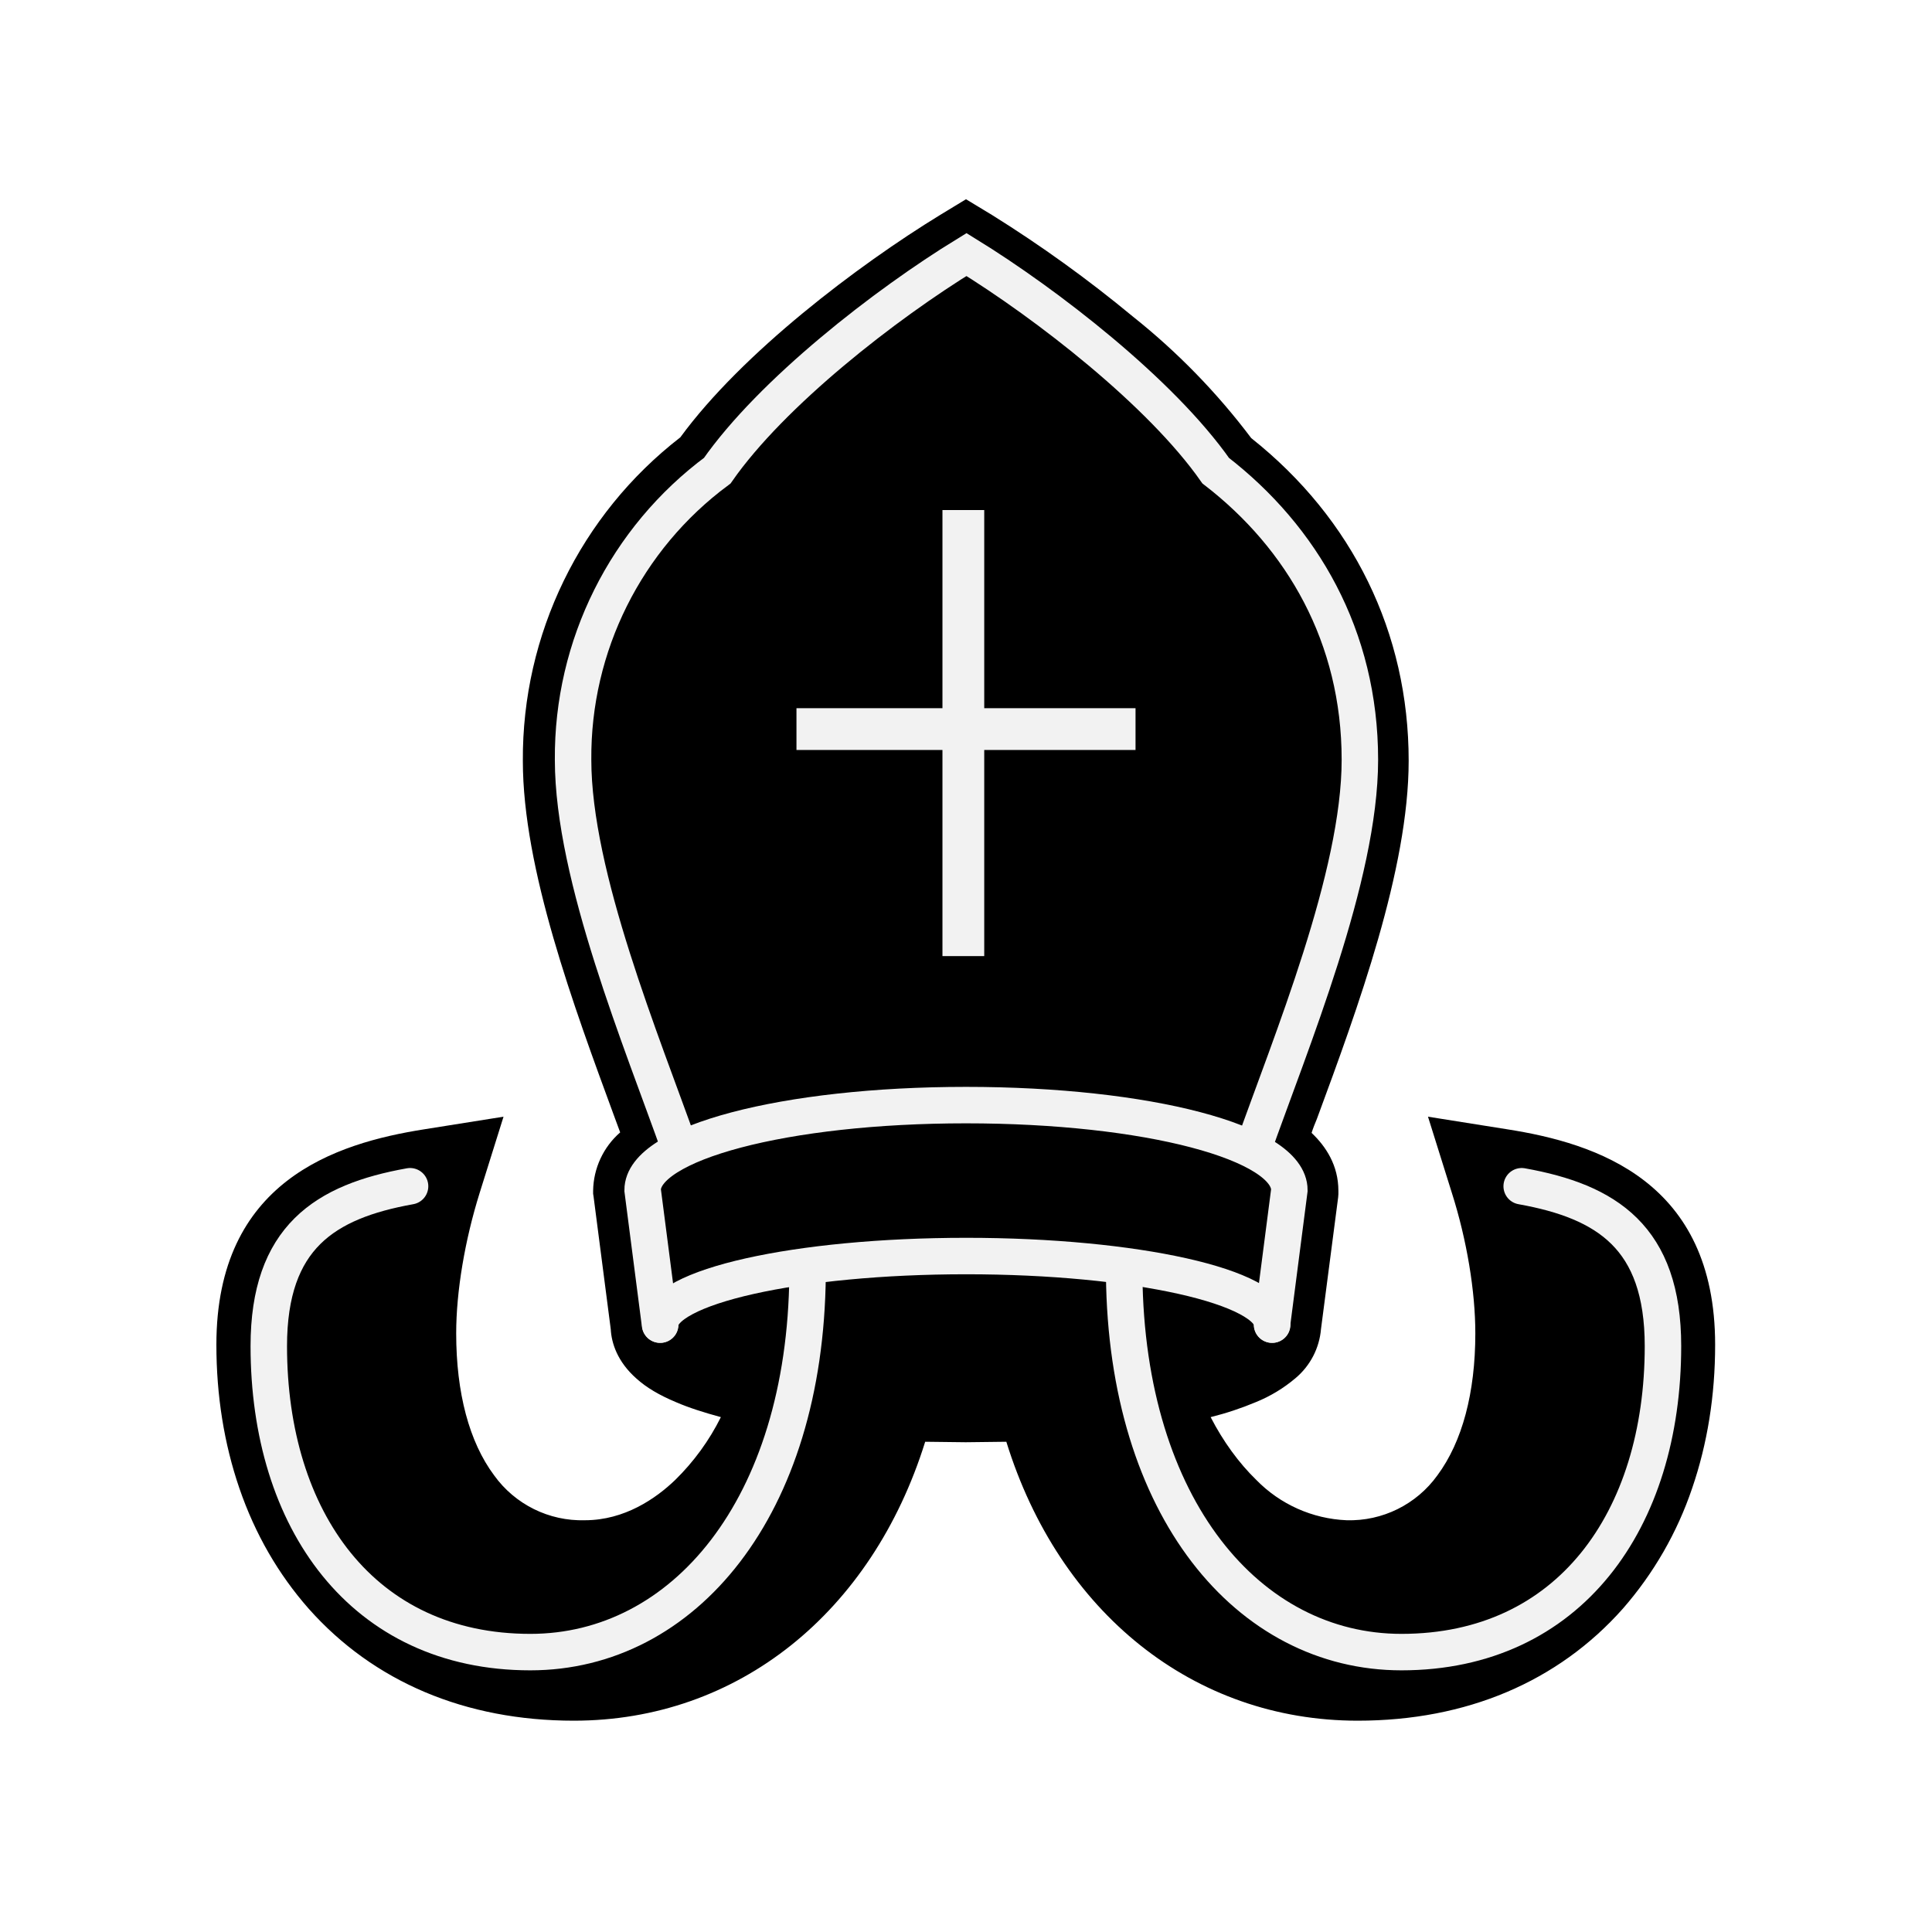
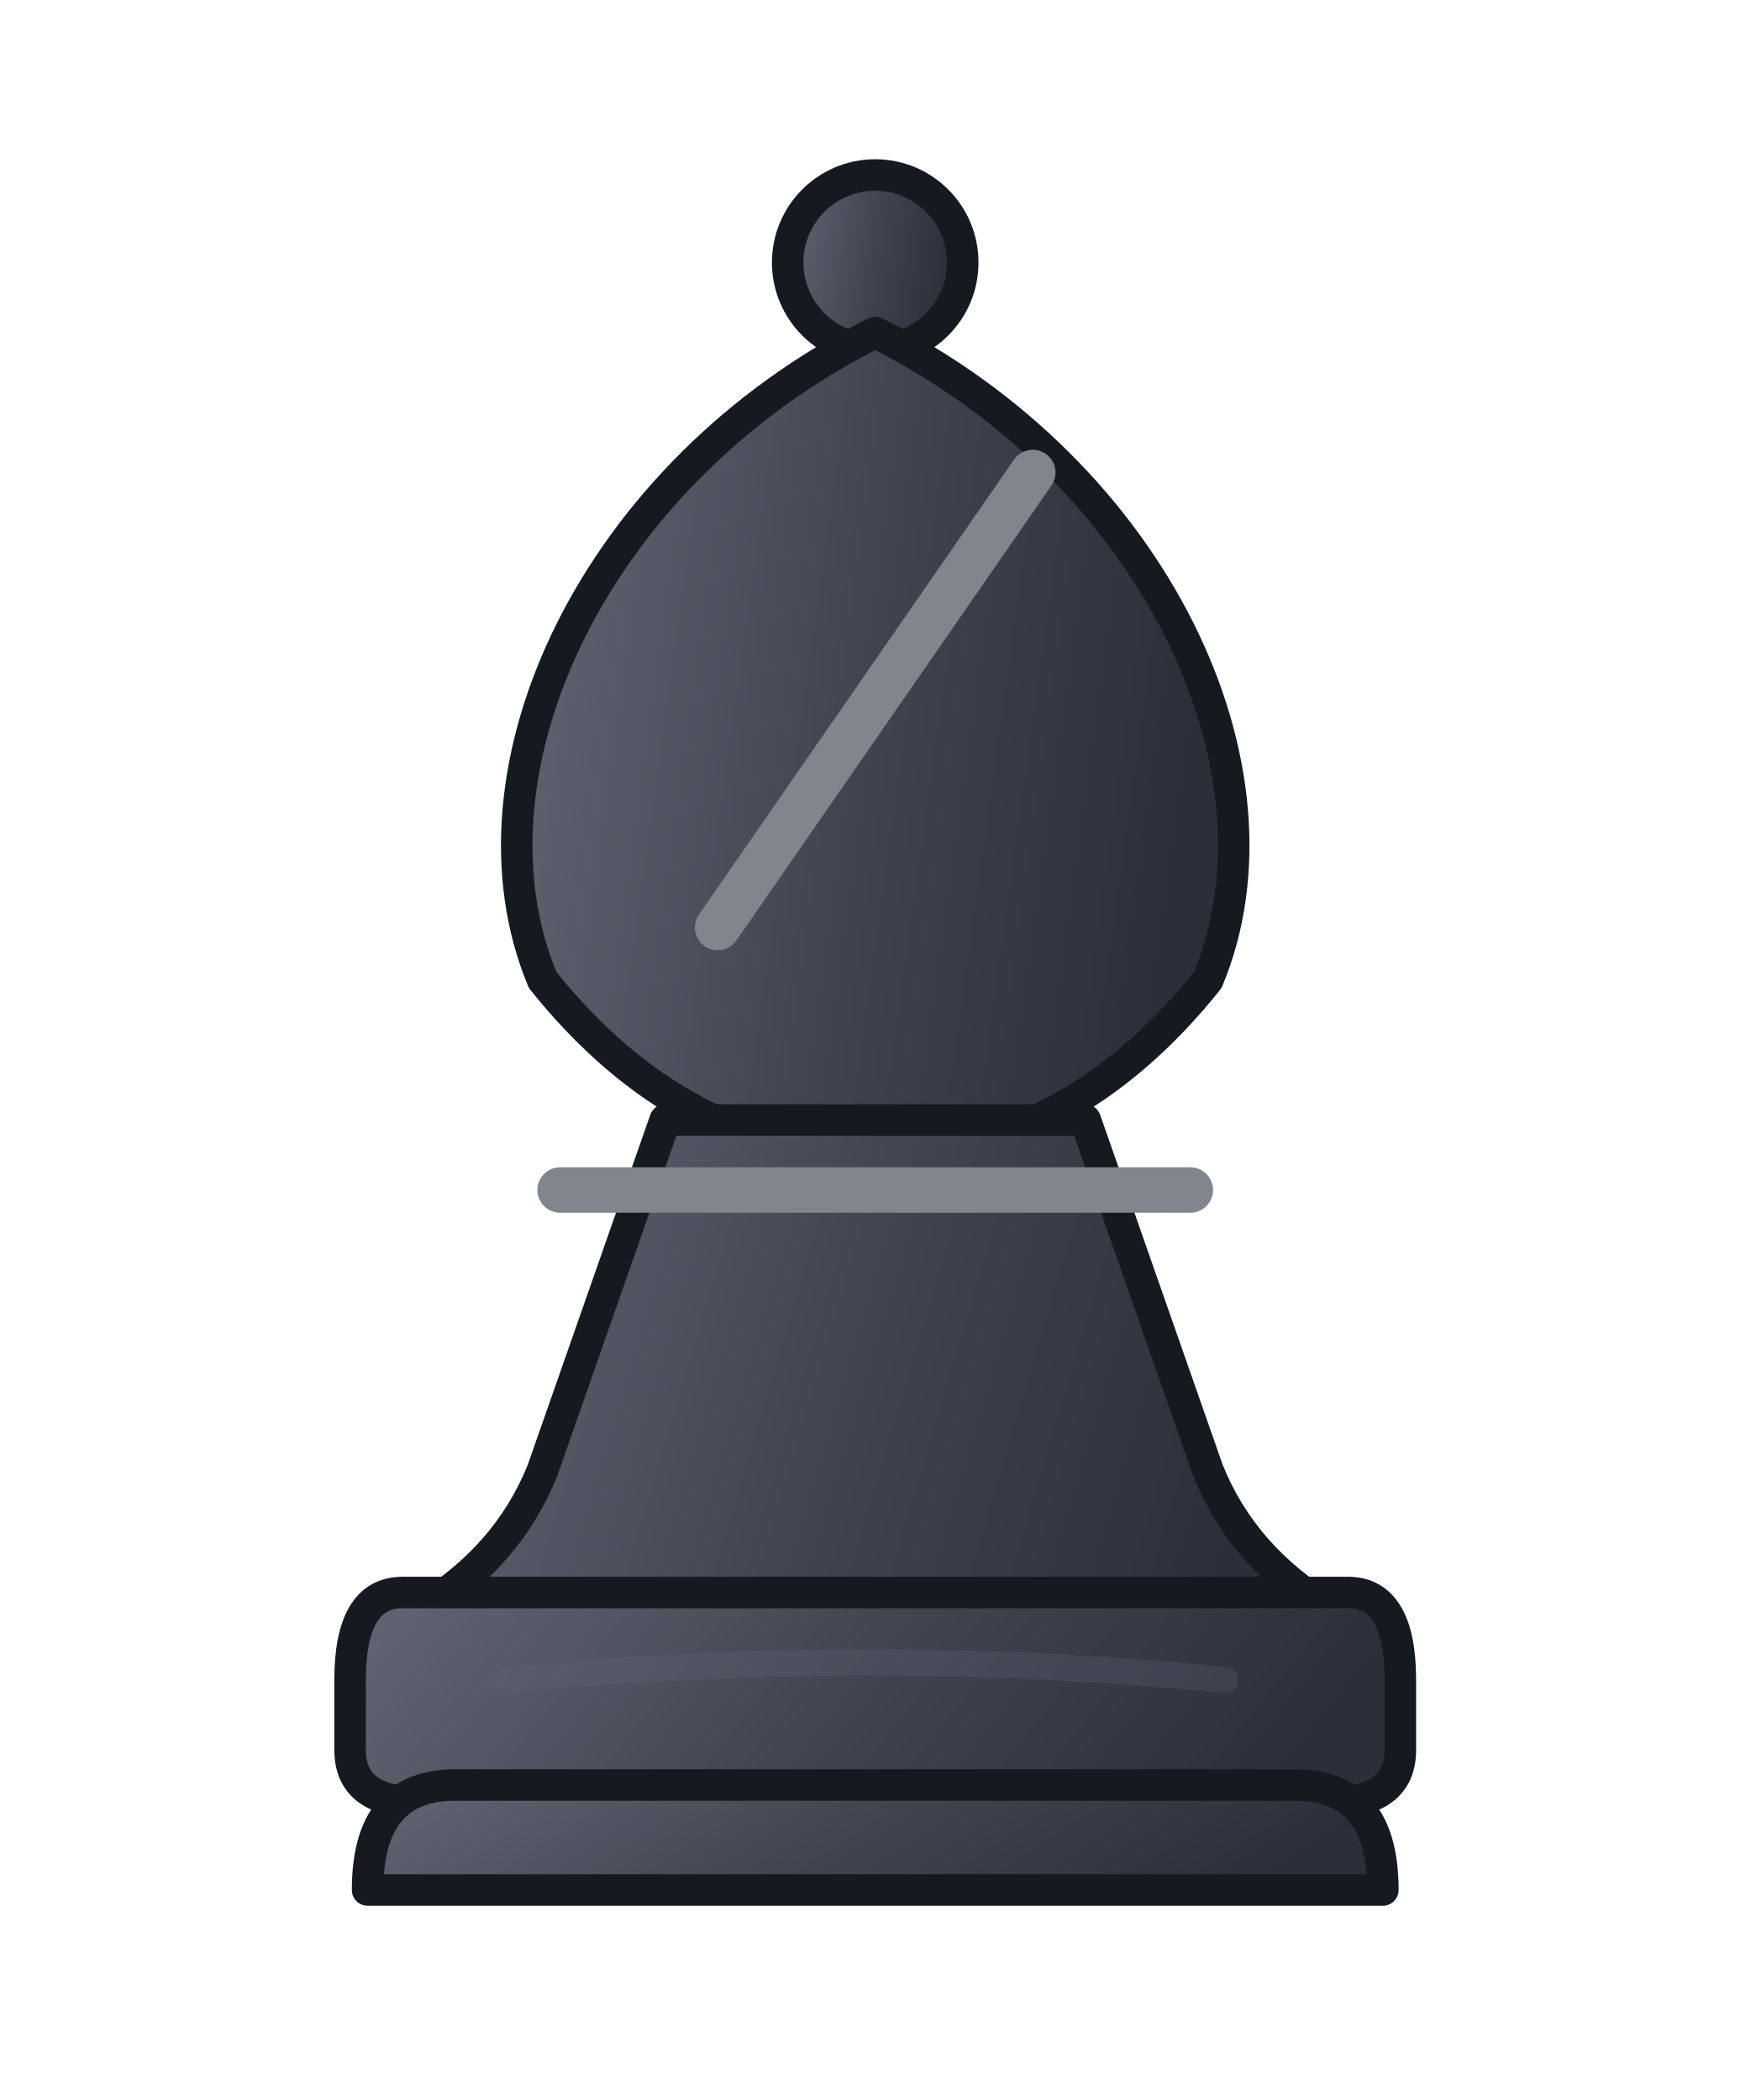
- <svg xmlns="http://www.w3.org/2000/svg" style="color-scheme:light only" viewBox="0 0 800 800">
-   <path d="M237.8 702.4c-42 0-77.3-14.9-102.2-43-23-25.9-35.6-62.3-35.6-102.5 0-59.2 41.5-73.3 77.5-79.1l16.4-2.6-5 15.8a213 213 0 0 0-10.2 61.2c0 54 24.4 87.6 63.6 87.6 29.2 0 56.6-23.8 70.7-60.2a157.1 157.1 0 0 1-29.1-8.4c-13.4-5.6-20.1-13-20.5-21.8l-7-55.7v-.6c0-9.1 5.6-15.6 12.9-20.5l-5.1-13.5c-16.6-44.9-37.3-100.9-37.3-143.7 0-50.4 22.1-95.4 62.4-126.9 10.9-15.3 27.2-32 48.5-49.7 17.8-14.8 38-29.3 56.9-40.9l5.4-3.2 5.4 3.2c36.1 22.1 82.4 58.6 105.4 90.7a157.9 157.9 0 0 1 62.5 126.5c0 43.1-20.7 99.5-37.5 144.7l-4.4 12.7c7.2 5 13.3 11.4 13.3 20.5v.6l-7.6 55.6c-.6 13.7-17.1 23.7-50 30.3 14.1 36.4 41.5 60.2 70.6 60.2 39.2 0 63.5-33.6 63.5-87.6 0-18.4-3.7-40.7-10.2-61.2l-5-15.8 16.3 2.6c25.3 4 42.8 10.9 55.2 21.7 15 13.2 22.4 32 22.4 57.3 0 40.2-12.6 76.6-35.6 102.5-24.8 28.1-60.3 43-102.2 43-65.6 0-118.8-45.1-137.8-115.7a653 653 0 0 1-48.8 0c-18.9 70.7-72.3 115.9-137.8 115.9" />
-   <path d="M400 106.5c33.5 20.5 80.6 56.7 103.2 89.2A147.2 147.2 0 0 1 563 315c0 48.3-28.5 117.6-44.4 161.9 9.7 5.4 15.2 10.2 15.2 16.2l-7.2 55.4c0 9.5-21 17.9-53.1 23.1 13.2 44.7 45.9 78.4 84.2 78.4 45.7 0 73.9-38.9 73.9-97.8 0-20-4-43.3-10.7-64.3 41.5 6.6 68.9 21.9 68.9 68.9 0 75-45.6 135.2-127.5 135.2-62 0-113.6-43.6-129.9-116.1a560.9 560.9 0 0 1-64.8 0c-16.3 72.5-68 116.1-130 116.1-82 0-127.5-60.3-127.5-135.2 0-47 27.4-62.4 68.9-68.9-6.6 21-10.7 44.4-10.7 64.3 0 59 28.1 97.8 73.9 97.8 38.3 0 71.1-33.7 84.2-78.4-32.2-5.2-53.1-13.5-53.1-23L266 493c0-5.9 5.5-10.8 15.2-16.2-15.8-44.3-44.4-113.3-44.4-161.6 0-51 23.9-92.2 59.7-119.7 22.9-32.4 70-68.4 103.5-89m0-24L389.3 89c-34 20.8-82 57.1-107.6 92.1a168.1 168.1 0 0 0-65.2 134c0 44.7 21.1 101.6 37.9 147.3l2.4 6.5a32.7 32.7 0 0 0-11.2 24.1v1.3l.2 1.3 7.1 54.8c.3 5.7 2.7 13.4 10.6 20.4 4.2 3.8 9.5 6.9 16.4 9.8 5.3 2.3 11.6 4.3 18.6 6.2a96.8 96.8 0 0 1-18.9 26c-8 7.7-21 16.7-37.4 16.7a44.7 44.7 0 0 1-37.6-18.6c-10.3-13.8-15.7-34.1-15.7-58.8 0-17.4 3.6-38.6 9.7-58.1l9.9-31.6-32.7 5.2c-37 5.8-86.2 21.5-86.2 89.2 0 21.1 3.2 41 9.5 59.4 6.5 19 16.2 35.7 28.7 49.9 26.9 30.3 64.9 46.4 109.8 46.4 67.9 0 123.4-44.7 145.5-115.5l16.8.2 16.8-.2c21.9 70.7 77.5 115.5 145.5 115.5 45 0 82.9-16.1 109.8-46.4a147.5 147.5 0 0 0 28.7-49.9c6.3-18.4 9.5-38.3 9.5-59.4 0-67.7-49.1-83.4-86.2-89.2l-32.7-5.2 9.9 31.6c6.2 19.5 9.7 40.7 9.7 58.1 0 24.6-5.4 44.9-15.7 58.8a44.7 44.7 0 0 1-37.6 18.6 55.5 55.5 0 0 1-37.4-16.7c-7.2-7-13.7-15.9-18.9-26a128 128 0 0 0 18.7-6.2 60.4 60.4 0 0 0 16.4-9.9 29.8 29.8 0 0 0 10.6-20.4l7.1-54.5.1-1.3v-1.4c0-10.6-5.2-18.4-11.1-24 .6-1.9 1.4-3.9 2.2-5.8 17-46 38-103.4 38-148.3 0-52.9-23.1-100.2-65.2-133.6A277.9 277.9 0 0 0 469 131a534.5 534.5 0 0 0-58.1-41.9z" />
-   <g fill="none" stroke="#f2f2f2" stroke-miterlimit="10">
-     <g stroke-width="15.1">
-       <g stroke-linecap="round">
-         <path d="m526.7 548.5 7.2-55.7c0-19.7-58.9-35.2-133.9-35.2-75.1 0-133.9 15.7-133.9 35.2l7.2 55.7" />
-         <path d="M273.4 548.5c0-15.7 56.7-28.4 126.7-28.4s126.7 12.7 126.7 28.4" />
-         <path d="M169.8 491.2c-35.2 6.3-58.5 21.1-58.5 66.2 0 72 38.8 126.7 108.3 126.7 63.3 0 113.9-59.6 114.8-156.2m295.7-36.7c35.2 6.3 58.5 21.1 58.5 66.2 0 72-38.8 126.7-108.3 126.7-63.3 0-113.9-59.6-114.8-156.2" />
-       </g>
-       <path d="M518.7 476.2c15.8-44.7 44.4-113.3 44.4-161.6 0-51-23.9-92.1-59.7-119.7-22.7-32.4-69.9-69-103.2-89.5-33.5 20.5-80.6 57.1-103.2 89.5a147.6 147.6 0 0 0-59.7 119.7c0 48.3 28.6 116.9 44.4 161.6" />
-     </g>
-     <path stroke-width="17.3" d="M398.9 211.2v184.7m-69.1-94h140.4" />
-   </g>
+ <svg xmlns="http://www.w3.org/2000/svg" viewBox="0 0 100 120" role="img" aria-label="Black bishop">
+   <defs>
+     <linearGradient id="fill" x1="0" x2="1" y1="0" y2=".16">
+       <stop offset="0" stop-color="#626773" />
+       <stop offset=".53" stop-color="#414550" />
+       <stop offset="1" stop-color="#2c2f39" />
+     </linearGradient>
+   </defs>
+   <style>.face{fill:url(#fill);stroke:#171920;stroke-width:1.8;stroke-linejoin:round;stroke-linecap:round}.line{fill:none;stroke:#81858e;stroke-width:2.6;stroke-linecap:round}.eye{fill:#d6d8dc}</style>
+   <circle cx="50" cy="15" r="5" class="face" />
+   <path d="M50 19C34 27 26 44 31 56Q39 66 50 66Q61 66 69 56C74 44 66 27 50 19z" class="face" />
+   <path d="M59 27L41 53" class="line" />
+   <path d="M38 64H62L69 84Q71 89 76 92H24Q29 89 31 84z" class="face" />
+   <path d="M32 68H68" class="line" />
+   <path d="M23 91H77Q80 91 80 96V100Q80 103 76 103H24Q20 103 20 100V96Q20 91 23 91z" class="face" />
+   <path d="M26 102H74Q79 102 79 108H21Q21 102 26 102z" class="face" />
+   <path d="M29 96Q50 94 70 96" fill="none" stroke="#626773" stroke-opacity=".28" stroke-width="1.5" stroke-linecap="round" />
</svg>
